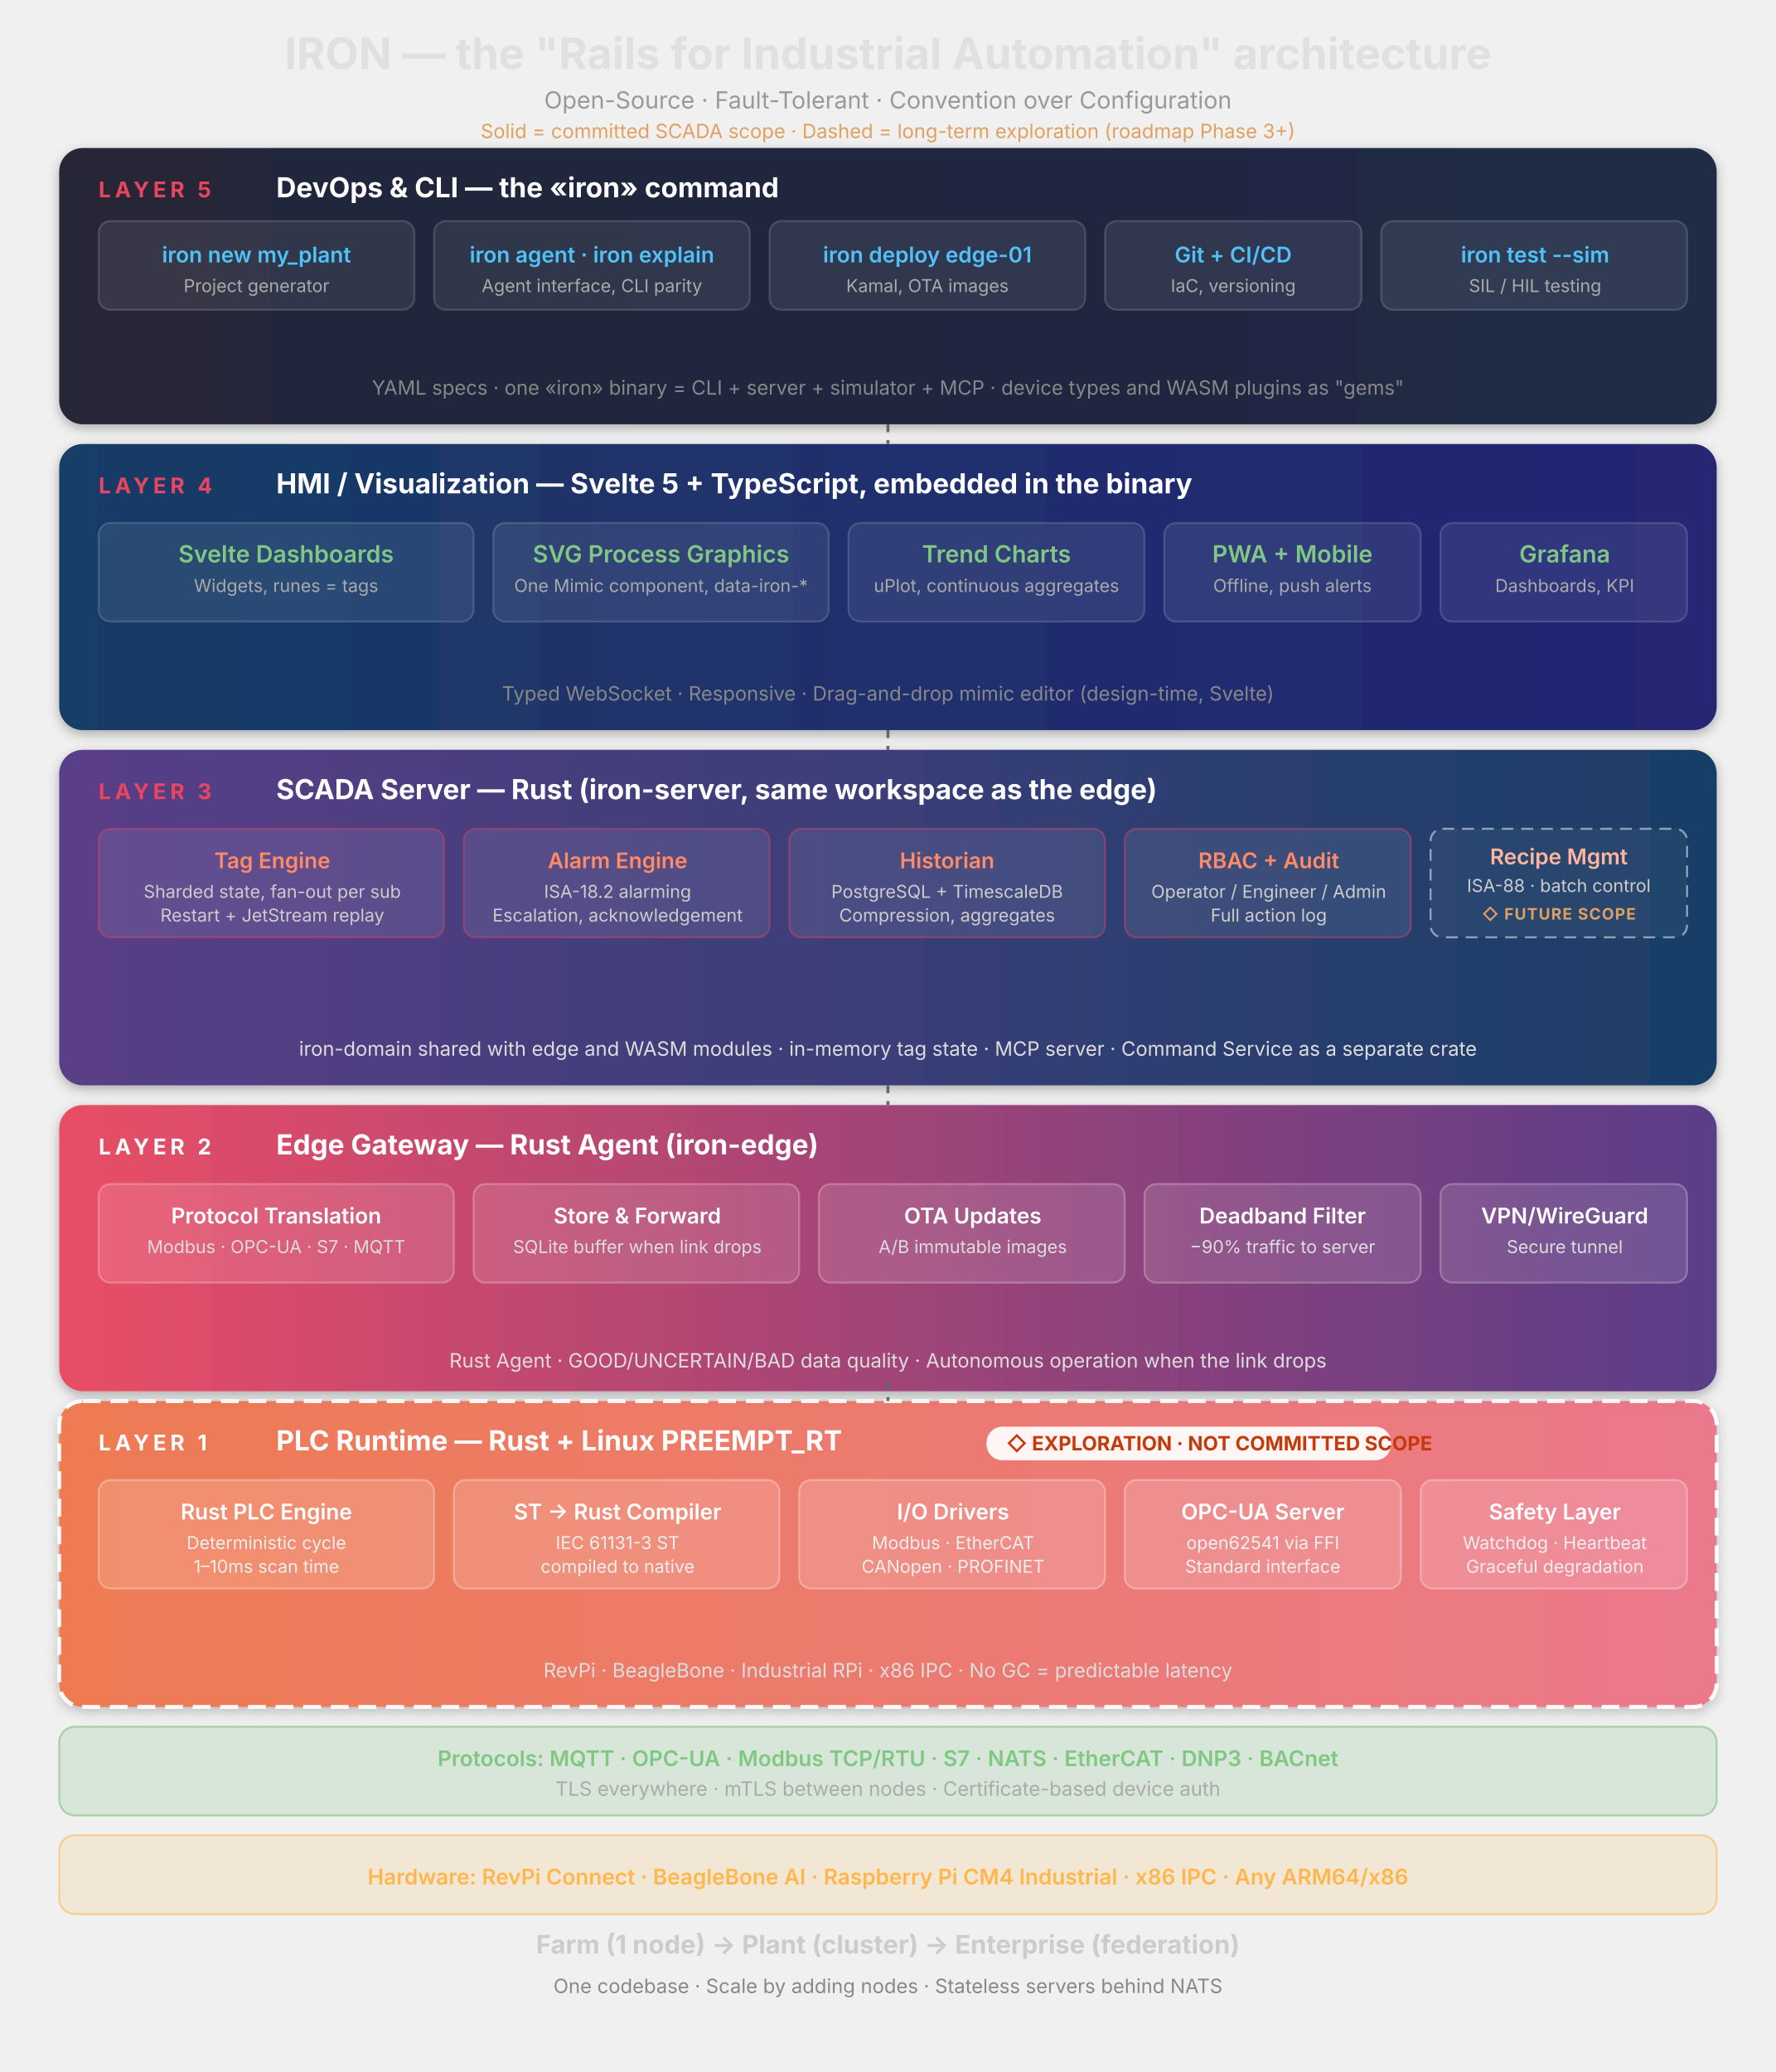
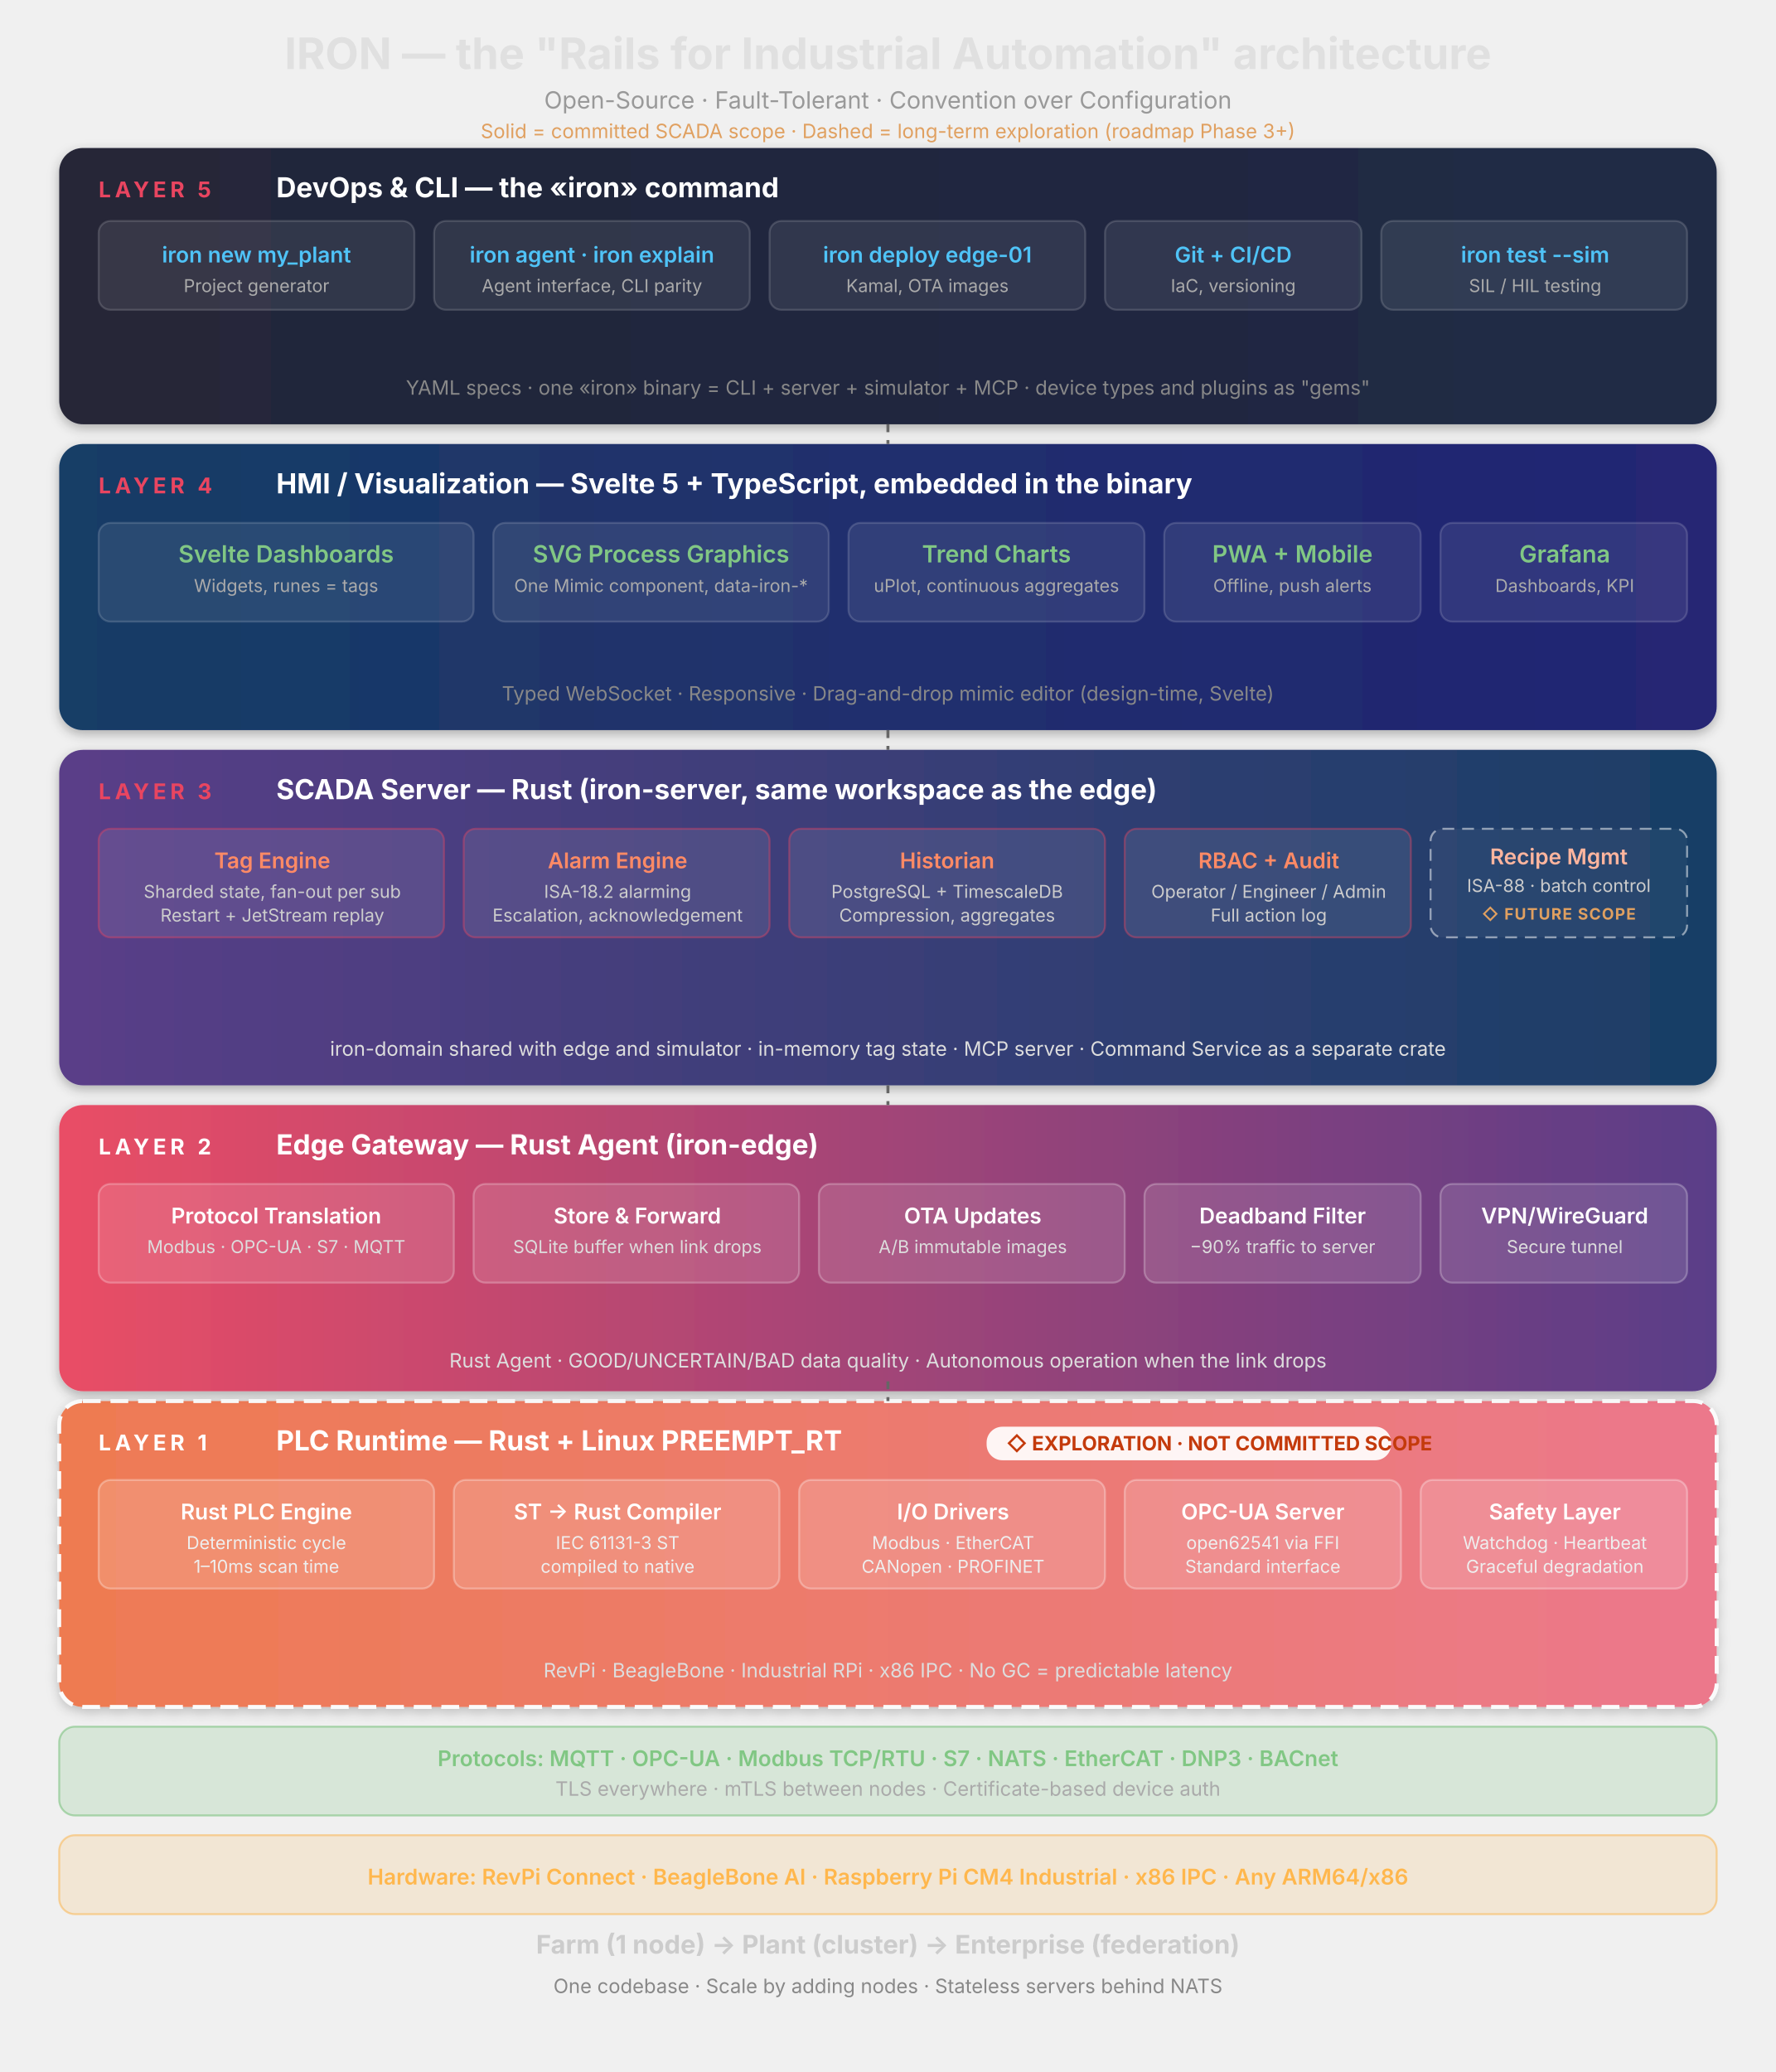
<svg xmlns="http://www.w3.org/2000/svg" viewBox="0 0 900 1050" style="font-family: system-ui, -apple-system, sans-serif; background: #0d1117;">
  <defs>
    <linearGradient id="layer5" x1="0" y1="0" x2="1" y2="0">
      <stop offset="0%" stop-color="#1a1a2e" />
      <stop offset="100%" stop-color="#16213e" />
    </linearGradient>
    <linearGradient id="layer4" x1="0" y1="0" x2="1" y2="0">
      <stop offset="0%" stop-color="#0f3460" />
      <stop offset="100%" stop-color="#1a1a6e" />
    </linearGradient>
    <linearGradient id="layer3" x1="0" y1="0" x2="1" y2="0">
      <stop offset="0%" stop-color="#533483" />
      <stop offset="100%" stop-color="#0f3460" />
    </linearGradient>
    <linearGradient id="layer2" x1="0" y1="0" x2="1" y2="0">
      <stop offset="0%" stop-color="#e94560" />
      <stop offset="100%" stop-color="#533483" />
    </linearGradient>
    <linearGradient id="layer1" x1="0" y1="0" x2="1" y2="0">
      <stop offset="0%" stop-color="#ec4a0f" />
      <stop offset="100%" stop-color="#e94560" />
    </linearGradient>
    <filter id="shadow">
      <feDropShadow dx="0" dy="2" stdDeviation="3" flood-opacity="0.3" />
    </filter>
  </defs>
  <text x="450" y="35" text-anchor="middle" font-size="22" font-weight="700" fill="#e0e0e0">IRON — the "Rails for Industrial Automation" architecture</text>
  <text x="450" y="55" text-anchor="middle" font-size="12" fill="#999">Open-Source · Fault-Tolerant · Convention over Configuration</text>
  <text x="450" y="70" text-anchor="middle" font-size="10" fill="#e0a060">Solid = committed SCADA scope   ·   Dashed = long-term exploration (roadmap Phase 3+)</text>
  <rect x="30" y="75" width="840" height="140" rx="12" fill="url(#layer5)" filter="url(#shadow)" opacity="0.95" />
  <text x="50" y="100" font-size="11" font-weight="700" fill="#e94560" letter-spacing="2">LAYER 5</text>
  <text x="140" y="100" font-size="14" font-weight="700" fill="#fff">DevOps &amp; CLI — the «iron» command</text>
  <rect x="50" y="112" width="160" height="45" rx="6" fill="rgba(255,255,255,0.08)" stroke="rgba(255,255,255,0.15)" />
  <text x="130" y="133" text-anchor="middle" font-size="11" font-weight="600" fill="#4fc3f7">iron new my_plant</text>
  <text x="130" y="148" text-anchor="middle" font-size="9" fill="#aaa">Project generator</text>
  <rect x="220" y="112" width="160" height="45" rx="6" fill="rgba(255,255,255,0.08)" stroke="rgba(255,255,255,0.15)" />
  <text x="300" y="133" text-anchor="middle" font-size="11" font-weight="600" fill="#4fc3f7">iron agent · iron explain</text>
  <text x="300" y="148" text-anchor="middle" font-size="9" fill="#aaa">Agent interface, CLI parity</text>
  <rect x="390" y="112" width="160" height="45" rx="6" fill="rgba(255,255,255,0.08)" stroke="rgba(255,255,255,0.15)" />
  <text x="470" y="133" text-anchor="middle" font-size="11" font-weight="600" fill="#4fc3f7">iron deploy edge-01</text>
  <text x="470" y="148" text-anchor="middle" font-size="9" fill="#aaa">Kamal, OTA images</text>
  <rect x="560" y="112" width="130" height="45" rx="6" fill="rgba(255,255,255,0.08)" stroke="rgba(255,255,255,0.15)" />
  <text x="625" y="133" text-anchor="middle" font-size="11" font-weight="600" fill="#4fc3f7">Git + CI/CD</text>
  <text x="625" y="148" text-anchor="middle" font-size="9" fill="#aaa">IaC, versioning</text>
  <rect x="700" y="112" width="155" height="45" rx="6" fill="rgba(255,255,255,0.08)" stroke="rgba(255,255,255,0.15)" />
  <text x="778" y="133" text-anchor="middle" font-size="11" font-weight="600" fill="#4fc3f7">iron test --sim</text>
  <text x="778" y="148" text-anchor="middle" font-size="9" fill="#aaa">SIL / HIL testing</text>
-   <text x="450" y="200" text-anchor="middle" font-size="10" fill="#888">YAML specs · one «iron» binary = CLI + server + simulator + MCP · device types and WASM plugins as "gems"</text>
+   <text x="450" y="200" text-anchor="middle" font-size="10" fill="#888">YAML specs · one «iron» binary = CLI + server + simulator + MCP · device types and plugins as "gems"</text>
  <rect x="30" y="225" width="840" height="145" rx="12" fill="url(#layer4)" filter="url(#shadow)" opacity="0.95" />
  <text x="50" y="250" font-size="11" font-weight="700" fill="#e94560" letter-spacing="2">LAYER 4</text>
  <text x="140" y="250" font-size="14" font-weight="700" fill="#fff">HMI / Visualization — Svelte 5 + TypeScript, embedded in the binary</text>
  <rect x="50" y="265" width="190" height="50" rx="6" fill="rgba(255,255,255,0.08)" stroke="rgba(255,255,255,0.15)" />
  <text x="145" y="285" text-anchor="middle" font-size="12" font-weight="600" fill="#81c784">Svelte Dashboards</text>
  <text x="145" y="300" text-anchor="middle" font-size="9" fill="#aaa">Widgets, runes = tags</text>
  <rect x="250" y="265" width="170" height="50" rx="6" fill="rgba(255,255,255,0.08)" stroke="rgba(255,255,255,0.15)" />
  <text x="335" y="285" text-anchor="middle" font-size="12" font-weight="600" fill="#81c784">SVG Process Graphics</text>
  <text x="335" y="300" text-anchor="middle" font-size="9" fill="#aaa">One Mimic component, data-iron-*</text>
  <rect x="430" y="265" width="150" height="50" rx="6" fill="rgba(255,255,255,0.08)" stroke="rgba(255,255,255,0.15)" />
  <text x="505" y="285" text-anchor="middle" font-size="12" font-weight="600" fill="#81c784">Trend Charts</text>
  <text x="505" y="300" text-anchor="middle" font-size="9" fill="#aaa">uPlot, continuous aggregates</text>
  <rect x="590" y="265" width="130" height="50" rx="6" fill="rgba(255,255,255,0.08)" stroke="rgba(255,255,255,0.15)" />
  <text x="655" y="285" text-anchor="middle" font-size="12" font-weight="600" fill="#81c784">PWA + Mobile</text>
  <text x="655" y="300" text-anchor="middle" font-size="9" fill="#aaa">Offline, push alerts</text>
  <rect x="730" y="265" width="125" height="50" rx="6" fill="rgba(255,255,255,0.08)" stroke="rgba(255,255,255,0.15)" />
  <text x="793" y="285" text-anchor="middle" font-size="12" font-weight="600" fill="#81c784">Grafana</text>
  <text x="793" y="300" text-anchor="middle" font-size="9" fill="#aaa">Dashboards, KPI</text>
  <text x="450" y="355" text-anchor="middle" font-size="10" fill="#888">Typed WebSocket · Responsive · Drag-and-drop mimic editor (design-time, Svelte)</text>
  <rect x="30" y="380" width="840" height="170" rx="12" fill="url(#layer3)" filter="url(#shadow)" opacity="0.95" />
  <text x="50" y="405" font-size="11" font-weight="700" fill="#e94560" letter-spacing="2">LAYER 3</text>
  <text x="140" y="405" font-size="14" font-weight="700" fill="#fff">SCADA Server — Rust (iron-server, same workspace as the edge)</text>
  <rect x="50" y="420" width="175" height="55" rx="6" fill="rgba(255,255,255,0.08)" stroke="rgba(233,69,96,0.4)" />
  <text x="138" y="440" text-anchor="middle" font-size="11" font-weight="600" fill="#ff8a65">Tag Engine</text>
  <text x="138" y="455" text-anchor="middle" font-size="9" fill="#ccc">Sharded state, fan-out per sub</text>
  <text x="138" y="467" text-anchor="middle" font-size="9" fill="#ccc">Restart + JetStream replay</text>
  <rect x="235" y="420" width="155" height="55" rx="6" fill="rgba(255,255,255,0.08)" stroke="rgba(233,69,96,0.4)" />
  <text x="313" y="440" text-anchor="middle" font-size="11" font-weight="600" fill="#ff8a65">Alarm Engine</text>
  <text x="313" y="455" text-anchor="middle" font-size="9" fill="#ccc">ISA-18.2 alarming</text>
  <text x="313" y="467" text-anchor="middle" font-size="9" fill="#ccc">Escalation, acknowledgement</text>
  <rect x="400" y="420" width="160" height="55" rx="6" fill="rgba(255,255,255,0.08)" stroke="rgba(233,69,96,0.4)" />
  <text x="480" y="440" text-anchor="middle" font-size="11" font-weight="600" fill="#ff8a65">Historian</text>
  <text x="480" y="455" text-anchor="middle" font-size="9" fill="#ccc">PostgreSQL + TimescaleDB</text>
  <text x="480" y="467" text-anchor="middle" font-size="9" fill="#ccc">Compression, aggregates</text>
  <rect x="570" y="420" width="145" height="55" rx="6" fill="rgba(255,255,255,0.08)" stroke="rgba(233,69,96,0.4)" />
  <text x="643" y="440" text-anchor="middle" font-size="11" font-weight="600" fill="#ff8a65">RBAC + Audit</text>
  <text x="643" y="455" text-anchor="middle" font-size="9" fill="#ccc">Operator / Engineer / Admin</text>
  <text x="643" y="467" text-anchor="middle" font-size="9" fill="#ccc">Full action log</text>
  <rect x="725" y="420" width="130" height="55" rx="6" fill="rgba(255,255,255,0.04)" stroke="rgba(255,255,255,0.5)" stroke-dasharray="6 4" />
  <text x="790" y="438" text-anchor="middle" font-size="11" font-weight="600" fill="#ffb59e">Recipe Mgmt</text>
  <text x="790" y="452" text-anchor="middle" font-size="9" fill="#ccc">ISA-88 · batch control</text>
  <text x="790" y="466" text-anchor="middle" font-size="8" font-weight="700" fill="#e0a060" letter-spacing="0.5">◇ FUTURE SCOPE</text>
-   <text x="450" y="535" text-anchor="middle" font-size="10" fill="#ddd">iron-domain shared with edge and WASM modules · in-memory tag state · MCP server · Command Service as a separate crate</text>
+   <text x="450" y="535" text-anchor="middle" font-size="10" fill="#ddd">iron-domain shared with edge and simulator · in-memory tag state · MCP server · Command Service as a separate crate</text>
  <rect x="30" y="560" width="840" height="145" rx="12" fill="url(#layer2)" filter="url(#shadow)" opacity="0.95" />
  <text x="50" y="585" font-size="11" font-weight="700" fill="#fff" letter-spacing="2">LAYER 2</text>
  <text x="140" y="585" font-size="14" font-weight="700" fill="#fff">Edge Gateway — Rust Agent (iron-edge)</text>
  <rect x="50" y="600" width="180" height="50" rx="6" fill="rgba(255,255,255,0.12)" stroke="rgba(255,255,255,0.25)" />
  <text x="140" y="620" text-anchor="middle" font-size="11" font-weight="600" fill="#fff">Protocol Translation</text>
  <text x="140" y="635" text-anchor="middle" font-size="9" fill="#ddd">Modbus · OPC-UA · S7 · MQTT</text>
  <rect x="240" y="600" width="165" height="50" rx="6" fill="rgba(255,255,255,0.12)" stroke="rgba(255,255,255,0.25)" />
  <text x="323" y="620" text-anchor="middle" font-size="11" font-weight="600" fill="#fff">Store &amp; Forward</text>
  <text x="323" y="635" text-anchor="middle" font-size="9" fill="#ddd">SQLite buffer when link drops</text>
  <rect x="415" y="600" width="155" height="50" rx="6" fill="rgba(255,255,255,0.12)" stroke="rgba(255,255,255,0.25)" />
  <text x="493" y="620" text-anchor="middle" font-size="11" font-weight="600" fill="#fff">OTA Updates</text>
  <text x="493" y="635" text-anchor="middle" font-size="9" fill="#ddd">A/B immutable images</text>
  <rect x="580" y="600" width="140" height="50" rx="6" fill="rgba(255,255,255,0.12)" stroke="rgba(255,255,255,0.25)" />
  <text x="650" y="620" text-anchor="middle" font-size="11" font-weight="600" fill="#fff">Deadband Filter</text>
  <text x="650" y="635" text-anchor="middle" font-size="9" fill="#ddd">−90% traffic to server</text>
  <rect x="730" y="600" width="125" height="50" rx="6" fill="rgba(255,255,255,0.12)" stroke="rgba(255,255,255,0.25)" />
  <text x="793" y="620" text-anchor="middle" font-size="11" font-weight="600" fill="#fff">VPN/WireGuard</text>
  <text x="793" y="635" text-anchor="middle" font-size="9" fill="#ddd">Secure tunnel</text>
  <text x="450" y="693" text-anchor="middle" font-size="10" fill="#ddd">Rust Agent · GOOD/UNCERTAIN/BAD data quality · Autonomous operation when the link drops</text>
  <rect x="30" y="710" width="840" height="155" rx="12" fill="url(#layer1)" filter="url(#shadow)" opacity="0.7" stroke="#fff" stroke-width="2" stroke-dasharray="9 5" />
  <text x="50" y="735" font-size="11" font-weight="700" fill="#fff" letter-spacing="2">LAYER 1</text>
  <text x="140" y="735" font-size="14" font-weight="700" fill="#fff">PLC Runtime — Rust + Linux PREEMPT_RT</text>
  <rect x="500" y="723" width="205" height="17" rx="8" fill="rgba(255,255,255,0.92)" />
  <text x="510" y="735" font-size="10" font-weight="700" fill="#c43a0c">◇ EXPLORATION · NOT COMMITTED SCOPE</text>
  <rect x="50" y="750" width="170" height="55" rx="6" fill="rgba(255,255,255,0.15)" stroke="rgba(255,255,255,0.3)" />
  <text x="135" y="770" text-anchor="middle" font-size="11" font-weight="600" fill="#fff">Rust PLC Engine</text>
  <text x="135" y="785" text-anchor="middle" font-size="9" fill="#eee">Deterministic cycle</text>
  <text x="135" y="797" text-anchor="middle" font-size="9" fill="#eee">1–10ms scan time</text>
  <rect x="230" y="750" width="165" height="55" rx="6" fill="rgba(255,255,255,0.15)" stroke="rgba(255,255,255,0.3)" />
  <text x="313" y="770" text-anchor="middle" font-size="11" font-weight="600" fill="#fff">ST → Rust Compiler</text>
  <text x="313" y="785" text-anchor="middle" font-size="9" fill="#eee">IEC 61131-3 ST</text>
  <text x="313" y="797" text-anchor="middle" font-size="9" fill="#eee">compiled to native</text>
  <rect x="405" y="750" width="155" height="55" rx="6" fill="rgba(255,255,255,0.15)" stroke="rgba(255,255,255,0.3)" />
  <text x="483" y="770" text-anchor="middle" font-size="11" font-weight="600" fill="#fff">I/O Drivers</text>
  <text x="483" y="785" text-anchor="middle" font-size="9" fill="#eee">Modbus · EtherCAT</text>
  <text x="483" y="797" text-anchor="middle" font-size="9" fill="#eee">CANopen · PROFINET</text>
  <rect x="570" y="750" width="140" height="55" rx="6" fill="rgba(255,255,255,0.15)" stroke="rgba(255,255,255,0.3)" />
  <text x="640" y="770" text-anchor="middle" font-size="11" font-weight="600" fill="#fff">OPC-UA Server</text>
  <text x="640" y="785" text-anchor="middle" font-size="9" fill="#eee">open62541 via FFI</text>
  <text x="640" y="797" text-anchor="middle" font-size="9" fill="#eee">Standard interface</text>
  <rect x="720" y="750" width="135" height="55" rx="6" fill="rgba(255,255,255,0.15)" stroke="rgba(255,255,255,0.3)" />
  <text x="788" y="770" text-anchor="middle" font-size="11" font-weight="600" fill="#fff">Safety Layer</text>
  <text x="788" y="785" text-anchor="middle" font-size="9" fill="#eee">Watchdog · Heartbeat</text>
  <text x="788" y="797" text-anchor="middle" font-size="9" fill="#eee">Graceful degradation</text>
  <text x="450" y="850" text-anchor="middle" font-size="10" fill="#ddd">RevPi · BeagleBone · Industrial RPi · x86 IPC · No GC = predictable latency</text>
  <rect x="30" y="875" width="840" height="45" rx="8" fill="rgba(76,175,80,0.15)" stroke="rgba(76,175,80,0.4)" />
  <text x="450" y="895" text-anchor="middle" font-size="11" font-weight="600" fill="#81c784">Protocols: MQTT · OPC-UA · Modbus TCP/RTU · S7 · NATS · EtherCAT · DNP3 · BACnet</text>
  <text x="450" y="910" text-anchor="middle" font-size="10" fill="#aaa">TLS everywhere · mTLS between nodes · Certificate-based device auth</text>
  <rect x="30" y="930" width="840" height="40" rx="8" fill="rgba(255,152,0,0.12)" stroke="rgba(255,152,0,0.35)" />
  <text x="450" y="955" text-anchor="middle" font-size="11" font-weight="600" fill="#ffb74d">Hardware: RevPi Connect · BeagleBone AI · Raspberry Pi CM4 Industrial · x86 IPC · Any ARM64/x86</text>
  <line x1="450" y1="215" x2="450" y2="225" stroke="#666" stroke-width="1.5" stroke-dasharray="4" />
  <line x1="450" y1="370" x2="450" y2="380" stroke="#666" stroke-width="1.5" stroke-dasharray="4" />
  <line x1="450" y1="550" x2="450" y2="560" stroke="#666" stroke-width="1.5" stroke-dasharray="4" />
  <line x1="450" y1="700" x2="450" y2="710" stroke="#666" stroke-width="1.5" stroke-dasharray="4" />
  <text x="450" y="990" text-anchor="middle" font-size="13" font-weight="700" fill="#ccc">Farm (1 node) → Plant (cluster) → Enterprise (federation)</text>
  <text x="450" y="1010" text-anchor="middle" font-size="10" fill="#888">One codebase · Scale by adding nodes · Stateless servers behind NATS</text>
</svg>
